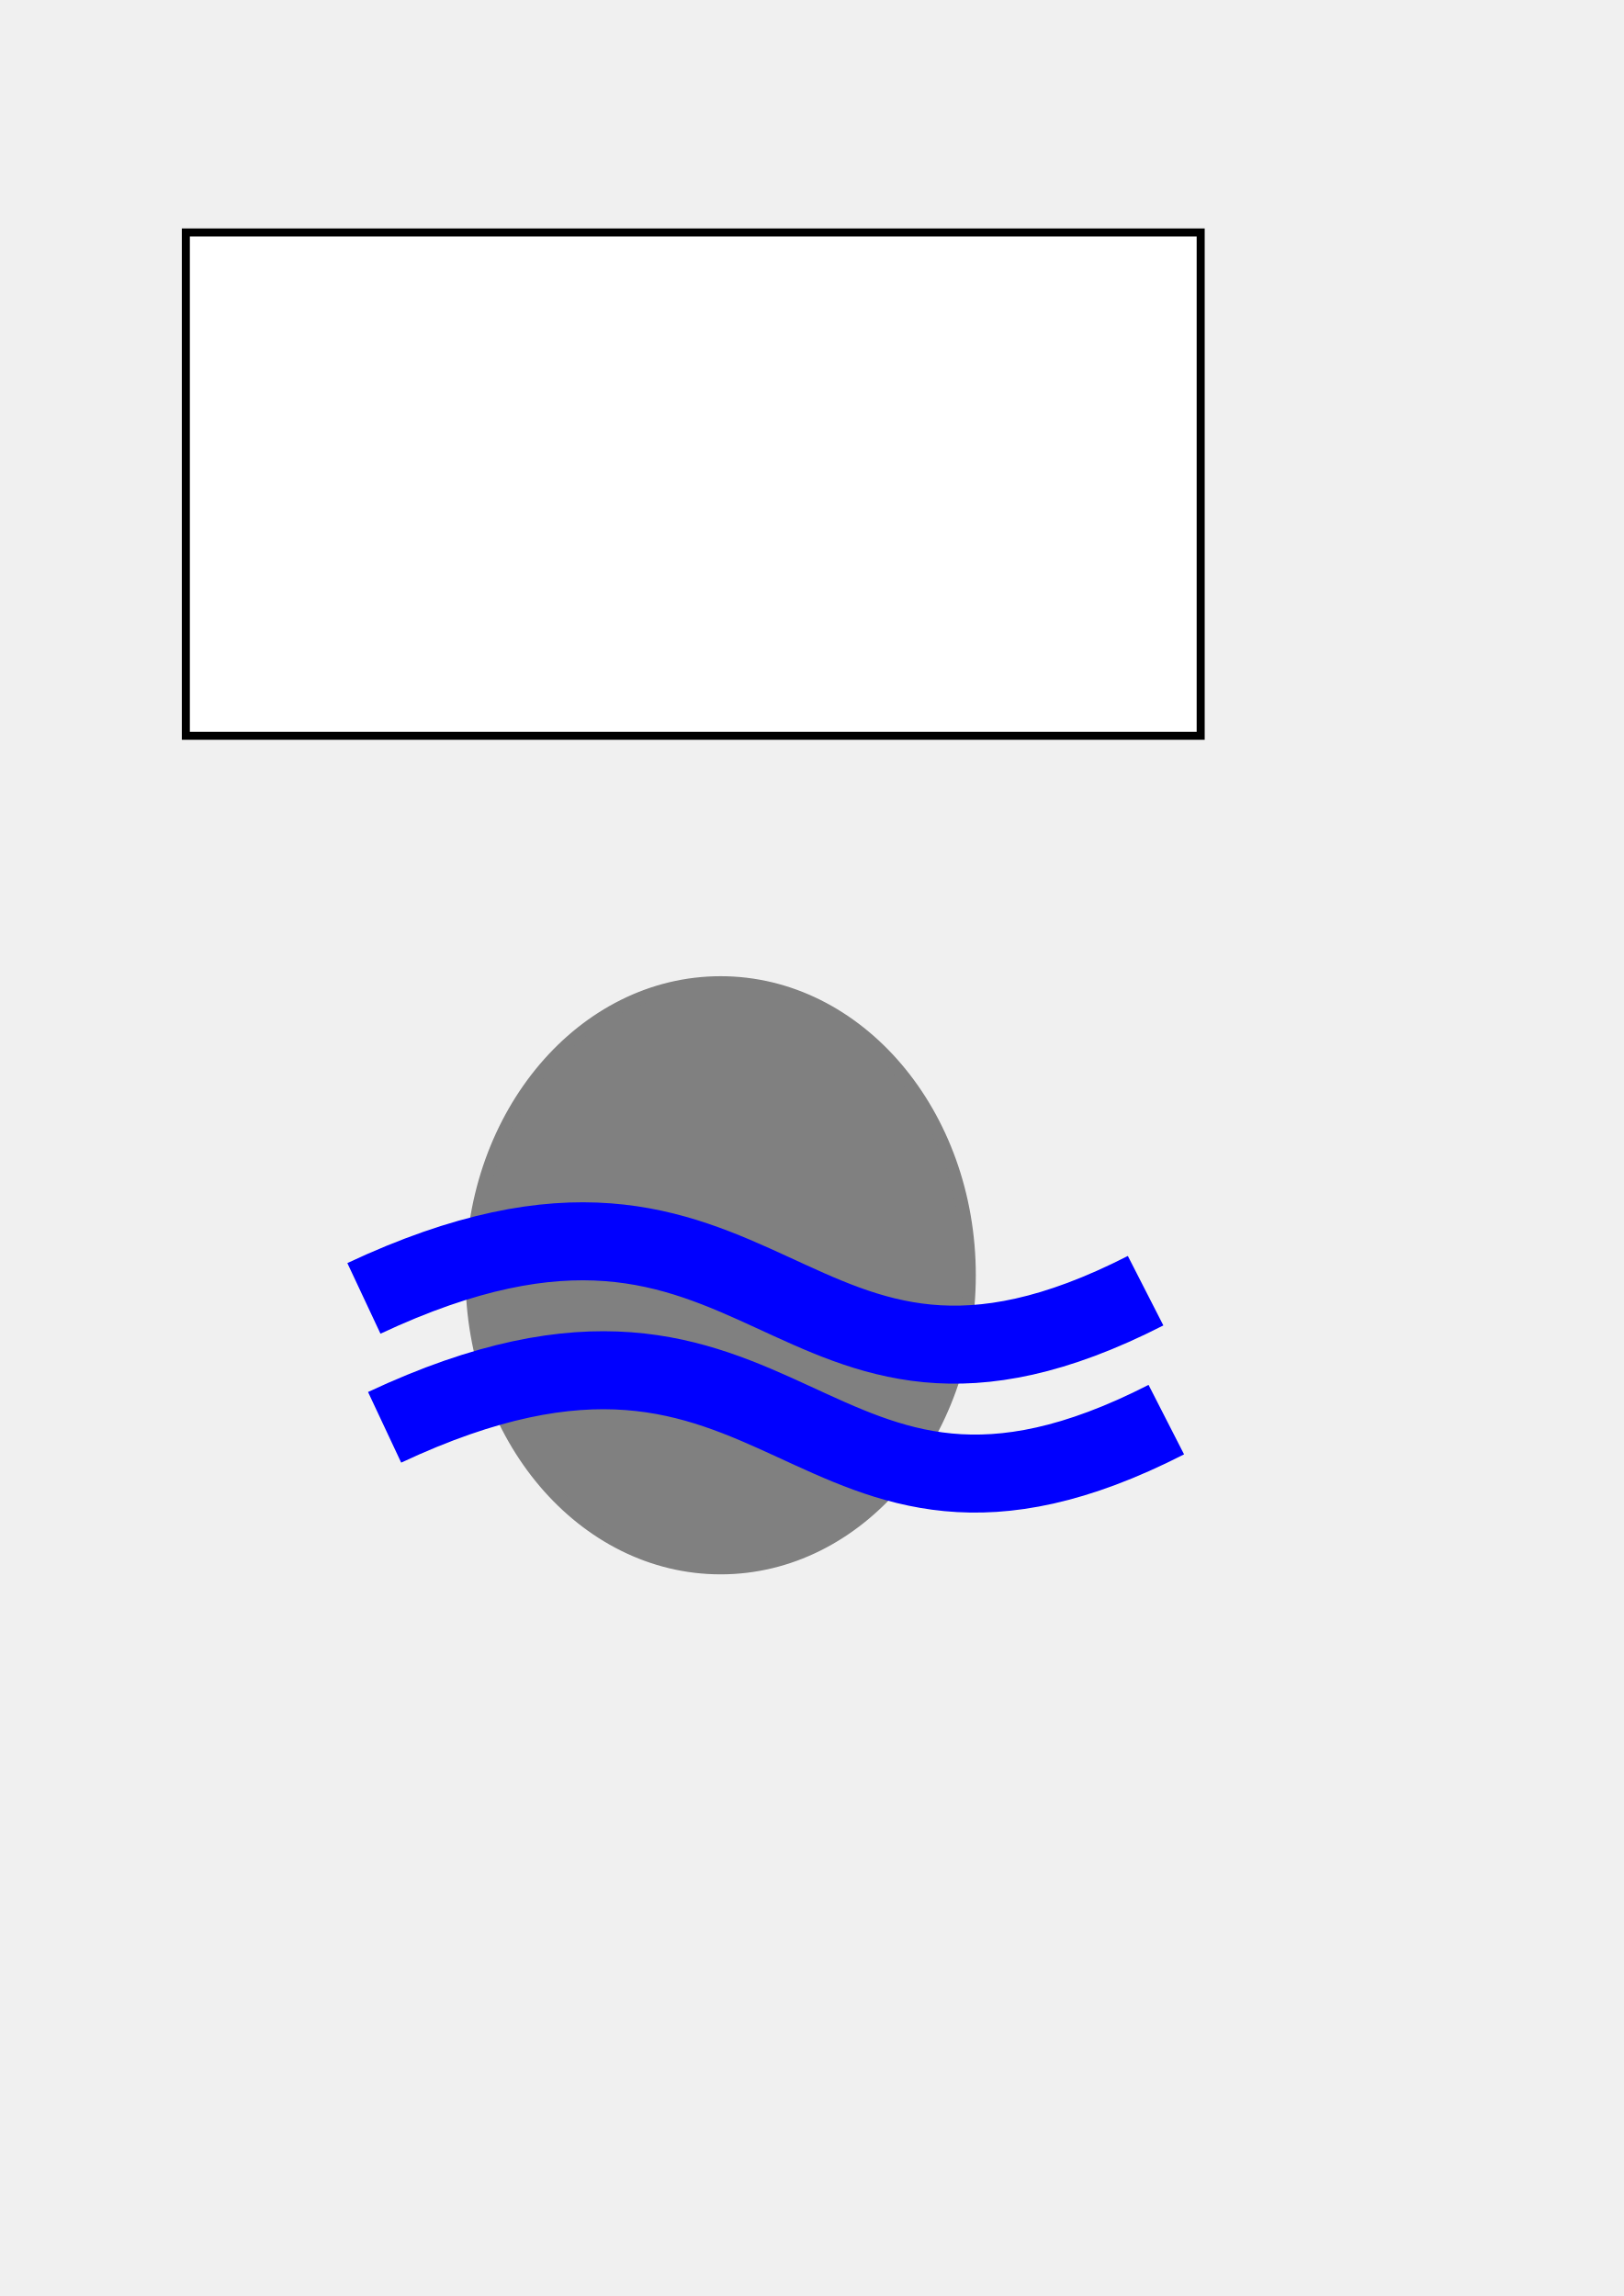
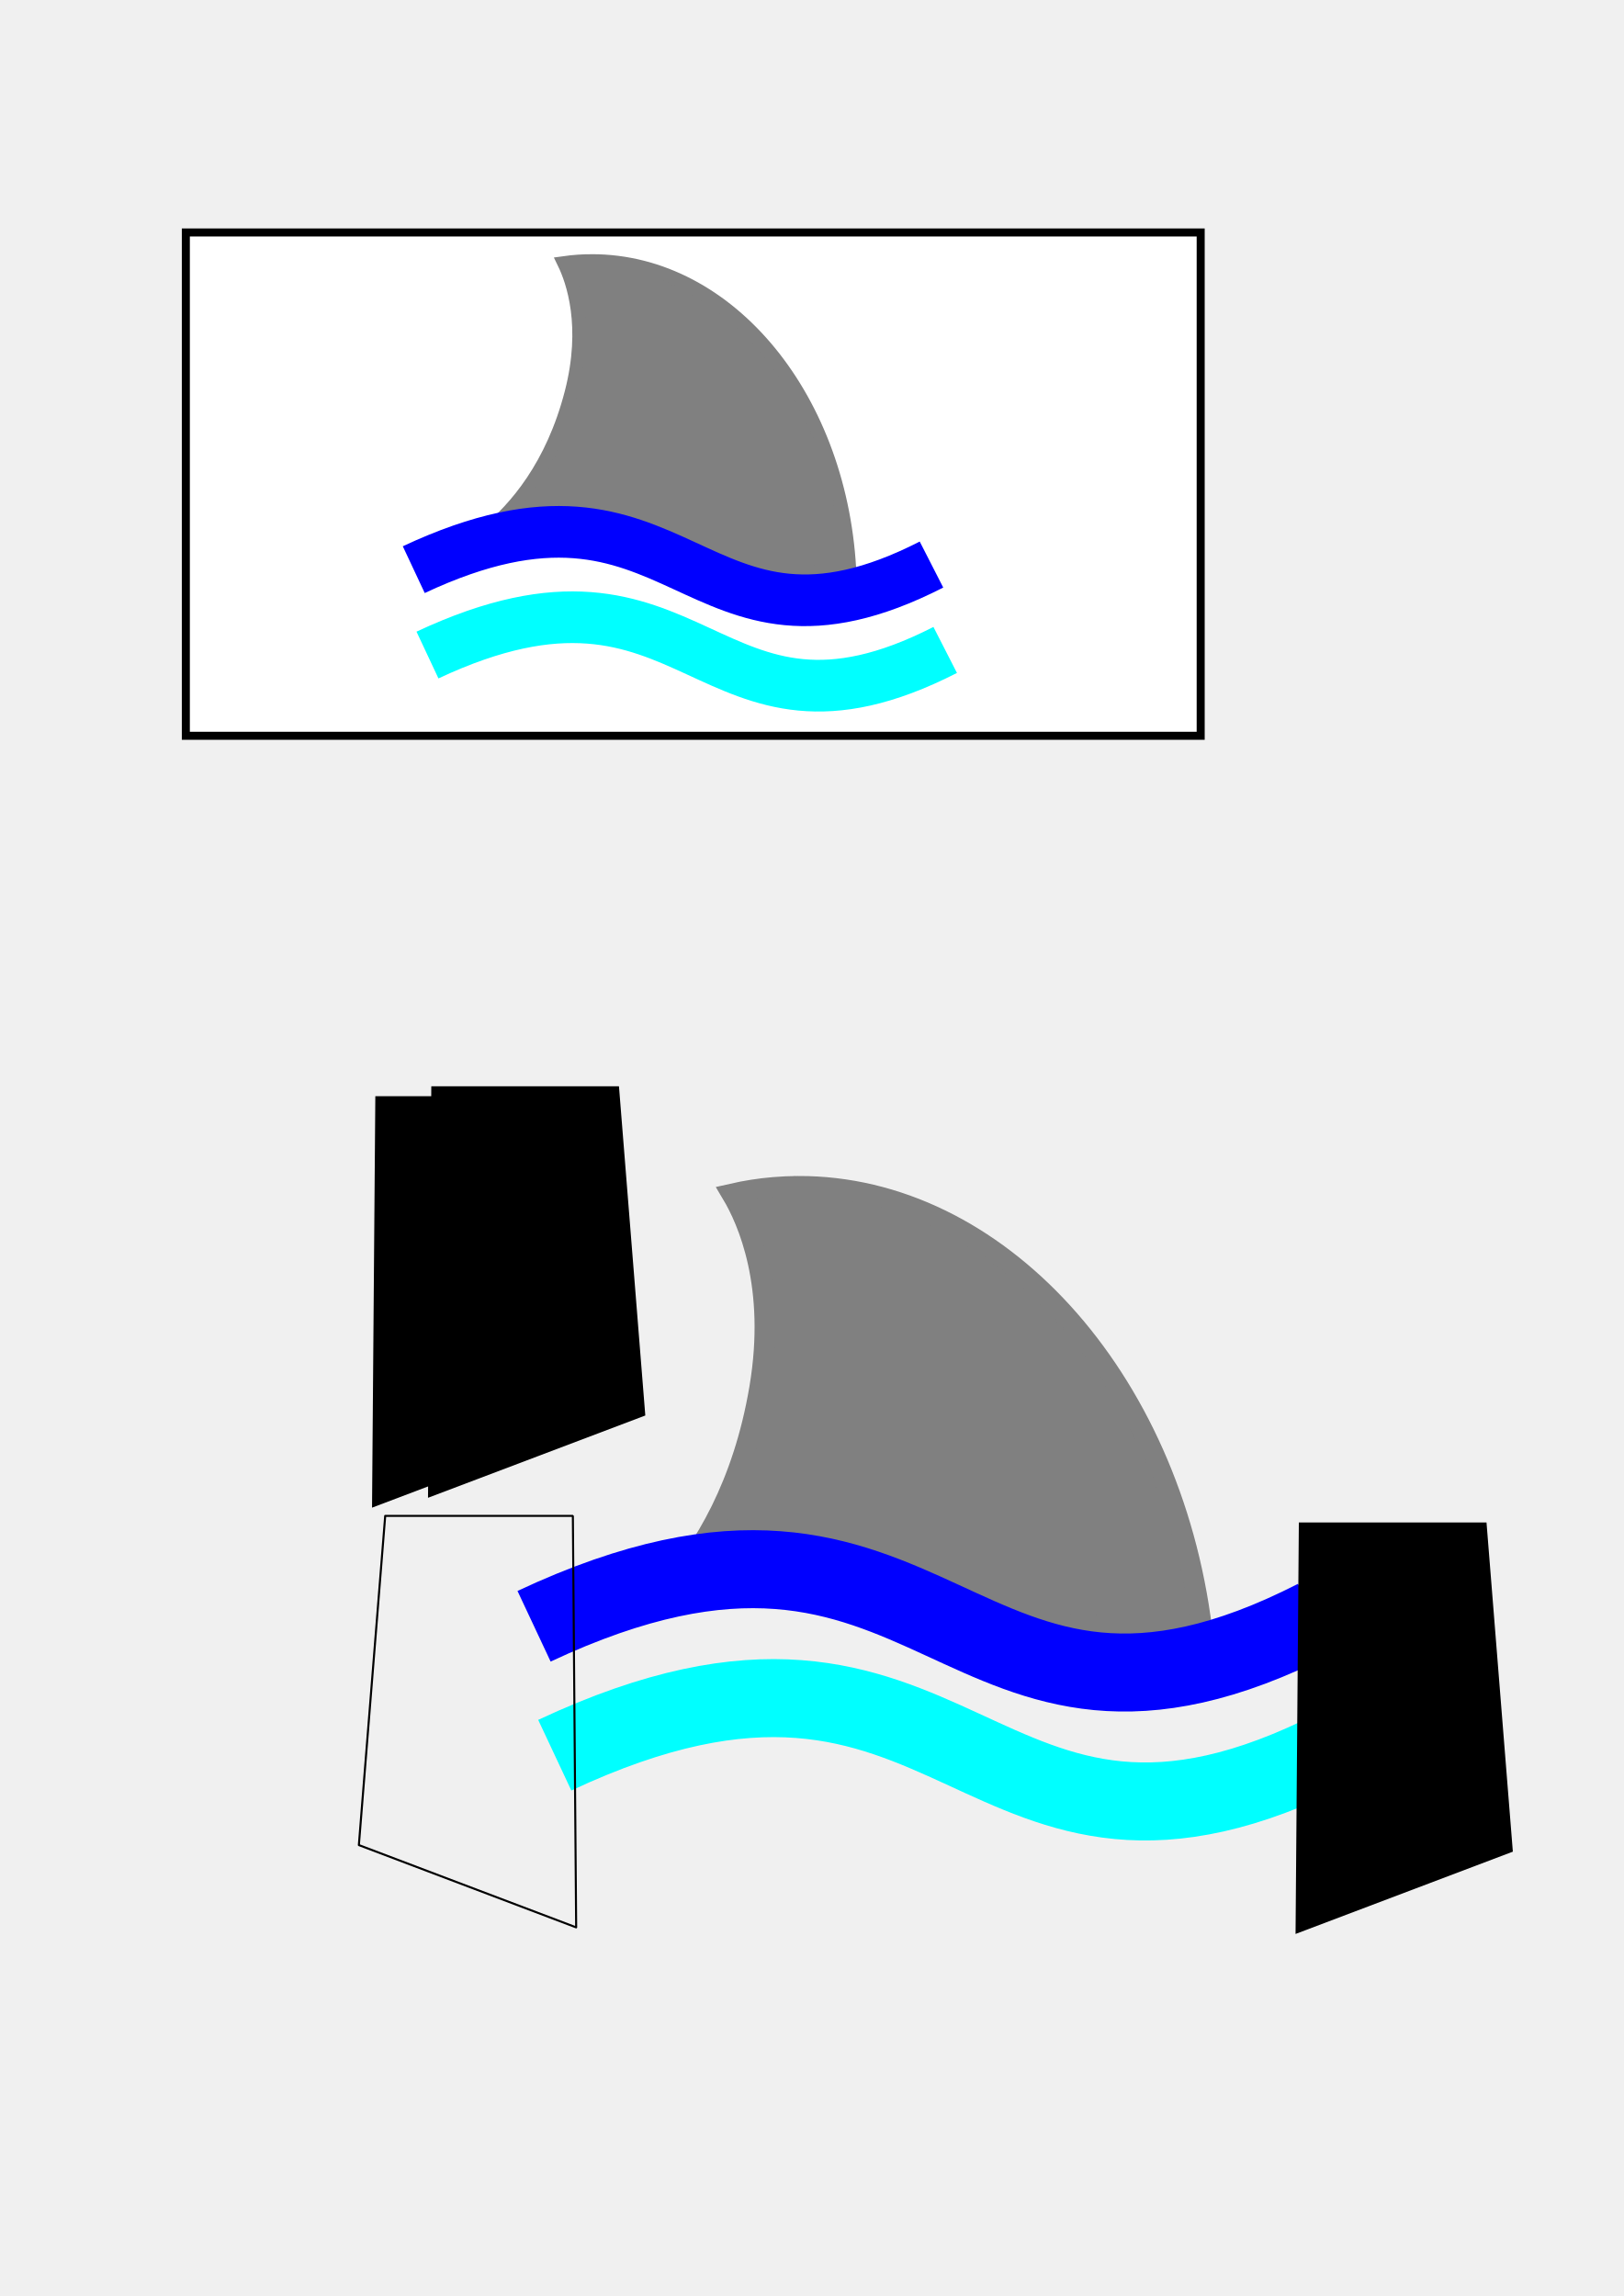
<svg xmlns="http://www.w3.org/2000/svg" width="210mm" height="297mm" viewBox="0 0 210 297" version="1.1" id="svg238">
  <defs id="defs232">
    <rect x="45.436" y="36.883" width="33.943" height="29.934" id="rect242" />
    <rect x="45.436" y="36.883" width="33.943" height="29.934" id="rect242-6" />
    <rect x="45.436" y="36.883" width="33.943" height="29.934" id="rect1201" />
  </defs>
  <g id="layer1">
    <rect style="fill:#ffffff;stroke:#000000;stroke-width:1.038;stroke-miterlimit:4;stroke-dasharray:none" id="rect1073" width="131.254" height="65.108" x="24.035" y="30.07" />
    <g id="g1490-7-0-2" transform="matrix(0.2893636,0,0,0.1996182,21.3558,132.6405)" style="fill:#000000;stroke:#000000" />
    <g id="g6338" transform="translate(-92.42472,-41.7753)">
      <g id="g6319">
        <rect style="fill:#000000;stroke:#000000;stroke-width:0.966;stroke-miterlimit:4;stroke-dasharray:none" id="rect5922-8" width="37.513" height="5.345" x="79.35" y="156.843" transform="matrix(0.9819632,0.1890723,-0.2301987,0.9731437,0,0)" />
        <g id="g6302">
          <g id="g5659-4-3" transform="matrix(0.3895132,0,0,0.3253118,14.23631,103.4067)" style="fill:#000000;stroke:#000000">
            <g id="g1490-7-5" transform="matrix(0.742885,0,0,0.7618323,-9.03796,67.49491)" style="fill:#000000;stroke:#000000">
              <rect style="fill:#000000;stroke:#000000;stroke-width:1.034;stroke-miterlimit:4;stroke-dasharray:none" id="rect1456-7-6-7" width="25.423" height="38.276" x="70.518" y="124.334" ry="0.086" />
              <circle style="fill:#000000;stroke:#000000;stroke-width:1.44;stroke-miterlimit:4;stroke-dasharray:none" id="path1458-7-3-9" cx="83.218" cy="123.446" r="12.509" />
            </g>
            <path style="fill:#000000;stroke:#000000;stroke-width:0.265px;stroke-linecap:butt;stroke-linejoin:miter;stroke-opacity:1" d="m 62.299,181.902 c -0.293,12.044 2.381,12.867 8.291,14.091 l -1.4,18.955 C 52.579,212.668 42.131,204.472 43.165,188.703" id="path5617-0-1" />
          </g>
          <g id="g6251">
            <rect style="fill:#000000;stroke:#000000;stroke-width:1.034;stroke-miterlimit:4;stroke-dasharray:none" id="rect1456-7-6-0-3" width="25.423" height="38.276" x="70.518" y="124.334" ry="0.086" transform="matrix(0.2893636,0,0,0.1996182,21.3558,132.6405)" />
            <circle style="fill:#000000;stroke:#000000;stroke-width:1.44;stroke-miterlimit:4;stroke-dasharray:none" id="path1458-7-3-8-5" cx="83.218" cy="123.446" r="12.509" transform="matrix(0.2893636,0,0,0.1996182,21.3558,132.6405)" />
            <path style="fill:#000000;stroke:#000000;stroke-width:0.094px;stroke-linecap:butt;stroke-linejoin:miter;stroke-opacity:1" d="m 49.187,164.166 c -0.078,1.964 0.819,4.487 3.121,4.885 l -0.025,6.1 c -6.47,-0.742 -10.838,-5.705 -10.625,-10.391" id="path5617-0-8-0" />
          </g>
          <g id="g6251-3" transform="translate(10.02593,2.034777)">
            <rect style="fill:#000000;stroke:#000000;stroke-width:0.235;stroke-miterlimit:4;stroke-dasharray:none" id="rect1456-7-6-0-3-6" width="7.4" height="6.925" x="41.724" y="157.336" ry="0.105" rx="0" />
            <circle style="fill:#000000;stroke:#000000;stroke-width:1.44;stroke-miterlimit:4;stroke-dasharray:none" id="path1458-7-3-8-5-0" cx="83.218" cy="123.446" transform="matrix(0.2893636,0,0,0.1996182,21.3558,132.6405)" r="12.509" />
            <path style="fill:#000000;stroke:#000000;stroke-width:0.094px;stroke-linecap:butt;stroke-linejoin:miter;stroke-opacity:1" d="m 49.187,164.166 c 0.113,3.715 1.028,4.606 3.33,5.004 L 52.283,175.151 c -6.47,-0.742 -11.06,-6.393 -10.593,-11.721" id="path5617-0-8-0-8" />
          </g>
        </g>
      </g>
      <ellipse style="fill:#ffffff;stroke:#808080;stroke-width:1.195;stroke-miterlimit:4;stroke-dasharray:none" id="path5926-2" cx="75.517" cy="176.904" rx="4.149" ry="4.125" />
    </g>
    <g id="g6338-2" transform="matrix(2.084832,0,0,2.084832,-184.0873,-275.0325)">
      <g id="g6319-7">
        <rect style="fill:#000000;stroke:#000000;stroke-width:0.966;stroke-miterlimit:4;stroke-dasharray:none" id="rect5922-8-5" width="37.513" height="5.345" x="79.35" y="156.843" transform="matrix(0.9819632,0.1890723,-0.2301987,0.9731437,0,0)" />
        <g id="g6302-4">
          <g id="g5659-4-3-1" transform="matrix(0.3895132,0,0,0.3253118,14.23631,103.4067)" style="fill:#000000;stroke:#000000">
            <g id="g1490-7-5-9" transform="matrix(0.742885,0,0,0.7618323,-9.03796,67.49491)" style="fill:#000000;stroke:#000000">
              <rect style="fill:#000000;stroke:#000000;stroke-width:1.034;stroke-miterlimit:4;stroke-dasharray:none" id="rect1456-7-6-7-5" width="25.423" height="38.276" x="70.518" y="124.334" ry="0.086" />
              <circle style="fill:#000000;stroke:#000000;stroke-width:1.44;stroke-miterlimit:4;stroke-dasharray:none" id="path1458-7-3-9-7" cx="83.218" cy="123.446" r="12.509" />
            </g>
            <path style="fill:#000000;stroke:#000000;stroke-width:0.265px;stroke-linecap:butt;stroke-linejoin:miter;stroke-opacity:1" d="m 62.299,181.902 c -0.293,12.044 2.381,12.867 8.291,14.091 l -1.4,18.955 C 52.579,212.668 42.131,204.472 43.165,188.703" id="path5617-0-1-1" />
          </g>
          <g id="g6251-5">
            <rect style="fill:#000000;stroke:#000000;stroke-width:1.034;stroke-miterlimit:4;stroke-dasharray:none" id="rect1456-7-6-0-3-0" width="25.423" height="38.276" x="70.518" y="124.334" ry="0.086" transform="matrix(0.2893636,0,0,0.1996182,21.3558,132.6405)" />
            <circle style="fill:#000000;stroke:#000000;stroke-width:1.44;stroke-miterlimit:4;stroke-dasharray:none" id="path1458-7-3-8-5-4" cx="83.218" cy="123.446" r="12.509" transform="matrix(0.2893636,0,0,0.1996182,21.3558,132.6405)" />
            <path style="fill:#000000;stroke:#000000;stroke-width:0.094px;stroke-linecap:butt;stroke-linejoin:miter;stroke-opacity:1" d="m 49.187,164.166 c -0.078,1.964 0.819,4.487 3.121,4.885 l -0.025,6.1 c -6.47,-0.742 -10.838,-5.705 -10.625,-10.391" id="path5617-0-8-0-3" />
          </g>
          <g id="g6251-3-0" transform="translate(10.02593,2.034777)">
            <rect style="fill:#000000;stroke:#000000;stroke-width:0.235;stroke-miterlimit:4;stroke-dasharray:none" id="rect1456-7-6-0-3-6-4" width="7.4" height="6.925" x="41.724" y="157.336" ry="0.105" rx="0" />
            <circle style="fill:#000000;stroke:#000000;stroke-width:1.44;stroke-miterlimit:4;stroke-dasharray:none" id="path1458-7-3-8-5-0-1" cx="83.218" cy="123.446" transform="matrix(0.2893636,0,0,0.1996182,21.3558,132.6405)" r="12.509" />
            <path style="fill:#000000;stroke:#000000;stroke-width:0.094px;stroke-linecap:butt;stroke-linejoin:miter;stroke-opacity:1" d="m 49.187,164.166 c 0.113,3.715 1.028,4.606 3.33,5.004 L 52.283,175.151 c -6.47,-0.742 -11.06,-6.393 -10.593,-11.721" id="path5617-0-8-0-8-0" />
          </g>
        </g>
      </g>
      <ellipse style="fill:#ffffff;stroke:#808080;stroke-width:1.195;stroke-miterlimit:4;stroke-dasharray:none" id="path5926-2-0" cx="75.517" cy="176.904" rx="4.149" ry="4.125" />
    </g>
-     <ellipse style="fill:#808080;stroke:#808080;stroke-width:1.611" id="path56" cx="93.203" cy="164.964" rx="32.198" ry="37.881" />
-     <path style="fill:none;fill-rule:nonzero;stroke:#0000ff;stroke-width:10.091;stroke-linecap:butt;stroke-linejoin:miter;stroke-miterlimit:4;stroke-dasharray:none;stroke-opacity:1" d="m 148.165,166.958 c -47.111,24.079 -48.072,-23.879 -101.099,0.995" id="path86" />
-     <path style="fill:none;fill-rule:nonzero;stroke:#0000ff;stroke-width:10.091;stroke-linecap:butt;stroke-linejoin:miter;stroke-miterlimit:4;stroke-dasharray:none;stroke-opacity:1" d="M 150.843,183.636 C 103.732,207.715 102.771,159.757 49.744,184.631" id="path86-1" />
+     <g id="g1068">
+       <path id="path56" style="fill:#808080;stroke:#808080;stroke-width:1.748" d="m 76.553,33.754 a 33.385,42.972 0 0 0 -3.607,0.253 c 1.161,2.386 3.171,8.182 0.955,16.785 -2.439,9.467 -7.239,15.032 -11.024,18.111 l 47.03,5.722 a 33.385,42.972 0 0 0 -33.345,-40.87 33.385,42.972 0 0 0 -0.008,0 z" />
+       <g id="g1062">
+         <path style="fill:none;fill-rule:nonzero;stroke:#0000ff;stroke-width:6.683;stroke-linecap:butt;stroke-linejoin:miter;stroke-miterlimit:4;stroke-dasharray:none;stroke-opacity:1" d="M 120.473,73.028 C 89.27,88.975 88.634,57.212 53.514,73.687" id="path86" />
+         <path style="fill:none;fill-rule:nonzero;stroke:#00ffff;stroke-width:6.683;stroke-linecap:butt;stroke-linejoin:miter;stroke-miterlimit:4;stroke-dasharray:none;stroke-opacity:1" d="M 122.246,84.074 C 91.044,100.021 90.407,68.258 55.287,84.733" id="path86-1" />
+       </g>
+     </g>
+     <path id="path56-1" style="fill:#808080;stroke:#808080;stroke-width:2.395" d="m -47.263,141.832 a 41.543,64.882 0 0 0 -40.367,49.623 l 81.871,12.086 a 41.543,64.882 0 0 0 -41.494,-61.709 41.543,64.882 0 0 0 -0.01,0 z" />
+     <path style="fill:#000000;fill-rule:nonzero;stroke:none;stroke-width:0.265px;stroke-linecap:butt;stroke-linejoin:miter;stroke-opacity:1" d="m -93.854,220.469 c 5.659,-5.001 13.638,-12.051 22.985,-20.31 0.379,-0.165 3.821,-1.739 8.225,-6.593 2.184,-2.407 4.597,-5.662 6.809,-9.981 2.152,-4.201 4.136,-9.454 5.52,-15.974 1.833,-8.633 1.364,-15.463 0.361,-20.228 -0.974,-4.627 -2.426,-7.133 -2.438,-7.153 l -0.073,-0.125 -0.144,-0.002 c -15.724,-0.185 -31.447,-0.37 -46.548,-0.548 l -0.136,-0.002 -0.077,0.112 c -4.561,6.614 -8.917,12.929 -12.841,18.619 l -0.069,0.1 0.034,0.116 c 7.311,25.154 13.552,46.624 17.977,61.849 z m 0.076,-0.262 c -4.418,-15.201 -10.646,-36.629 -17.943,-61.732 3.833,-5.558 8.161,-11.834 12.695,-18.407 14.917,0.176 30.589,0.36 46.263,0.545 0.295,0.552 1.479,2.923 2.31,6.876 0.989,4.698 1.456,11.456 -0.361,20.017 -1.375,6.478 -3.344,11.687 -5.475,15.848 -2.191,4.277 -4.578,7.495 -6.733,9.871 -4.595,5.064 -8.113,6.495 -8.089,6.484 l -0.065,0.042 c -9.361,8.271 -17.35,15.331 -23.016,20.337 z" id="path968-4" />
+     <path id="path56-5" style="fill:#808080;stroke:#808080;stroke-width:2.395" d="m -119.205,70.349 a 41.543,64.882 0 0 0 -4.489,0.382 c 1.444,3.602 3.946,12.354 1.188,25.343 -3.034,14.294 -9.008,22.696 -13.718,27.345 l 58.523,8.639 a 41.543,64.882 0 0 0 -41.494,-61.709 41.543,64.882 0 0 0 -0.01,0 z" />
+     <path id="path56-9" style="fill:#808080;stroke:#808080;stroke-width:2.639" d="m 103.238,153.441 a 64.882,50.407 85.117 0 0 -3.196,0.142 64.882,50.407 85.117 0 0 -0.012,10e-4 64.882,50.407 85.117 0 0 -5.394,0.844 c 2.053,3.44 5.822,11.901 3.594,25.128 -2.111,12.534 -7.23,20.937 -11.994,26.299 l 13.836,-1.344 17.376,4.908 38.011,1.363 a 64.882,50.407 85.117 0 0 -52.22,-57.342 z" />
+     <path style="fill:none;fill-rule:nonzero;stroke:#0000ff;stroke-width:10.091;stroke-linecap:butt;stroke-linejoin:miter;stroke-miterlimit:4;stroke-dasharray:none;stroke-opacity:1" d="m 170.171,209.371 c -47.111,24.079 -48.072,-23.879 -101.099,0.995" id="path86-2" />
+     <path style="fill:none;fill-rule:nonzero;stroke:#00ffff;stroke-width:10.091;stroke-linecap:butt;stroke-linejoin:miter;stroke-miterlimit:4;stroke-dasharray:none;stroke-opacity:1" d="m 172.849,226.049 c -47.111,24.079 -48.072,-23.879 -101.099,0.995" id="path86-1-6" />
+     <path style="fill:#000000;fill-rule:nonzero;stroke:none;stroke-width:0.265px;stroke-linecap:butt;stroke-linejoin:miter;stroke-opacity:1" d="m 73.96,196.09 c 0.079,9.818 0.244,30.503 0.424,53.034 -9.356,-3.544 -19.509,-7.39 -27.83,-10.542 1,-12.499 2.231,-27.893 3.389,-42.361 10.261,0 19.677,0 24.149,0 z m 0.132,-0.133 c -4.49,0 -13.963,0 -24.272,0 a 0.132,0.132 2.287 0 0 -0.132,0.122 c -1.16,14.503 -2.396,29.948 -3.407,42.582 a 0.132,0.132 12.643 0 0 0.085,0.134 c 8.338,3.158 18.532,7.02 28.104,10.645 a 0.132,0.132 10.144 0 0 0.179,-0.125 c -0.181,-22.606 -0.347,-43.381 -0.426,-53.227 z" id="path1098" />
+     <path style="fill:#000000;fill-rule:nonzero;stroke:none;stroke-width:0.265px;stroke-linecap:butt;stroke-linejoin:miter;stroke-opacity:1" d="m 167.985,196.94 -0.426,53.227 28.104,-10.645 -3.407,-42.582 z" id="path1098-2" />
+     <path style="fill:#000000;fill-rule:nonzero;stroke:none;stroke-width:0.265px;stroke-linecap:butt;stroke-linejoin:miter;stroke-opacity:1" d="m 55.782,140.52 -0.426,53.227 28.104,-10.645 -3.407,-42.582 z" id="path1098-2-7" />
+     <path style="fill:#000000;fill-rule:nonzero;stroke:none;stroke-width:0.265px;stroke-linecap:butt;stroke-linejoin:miter;stroke-opacity:1" d="m 48.543,141.797 -0.426,53.227 28.104,-10.645 -3.407,-42.582 z" id="path1098-2-8" />
  </g>
</svg>
